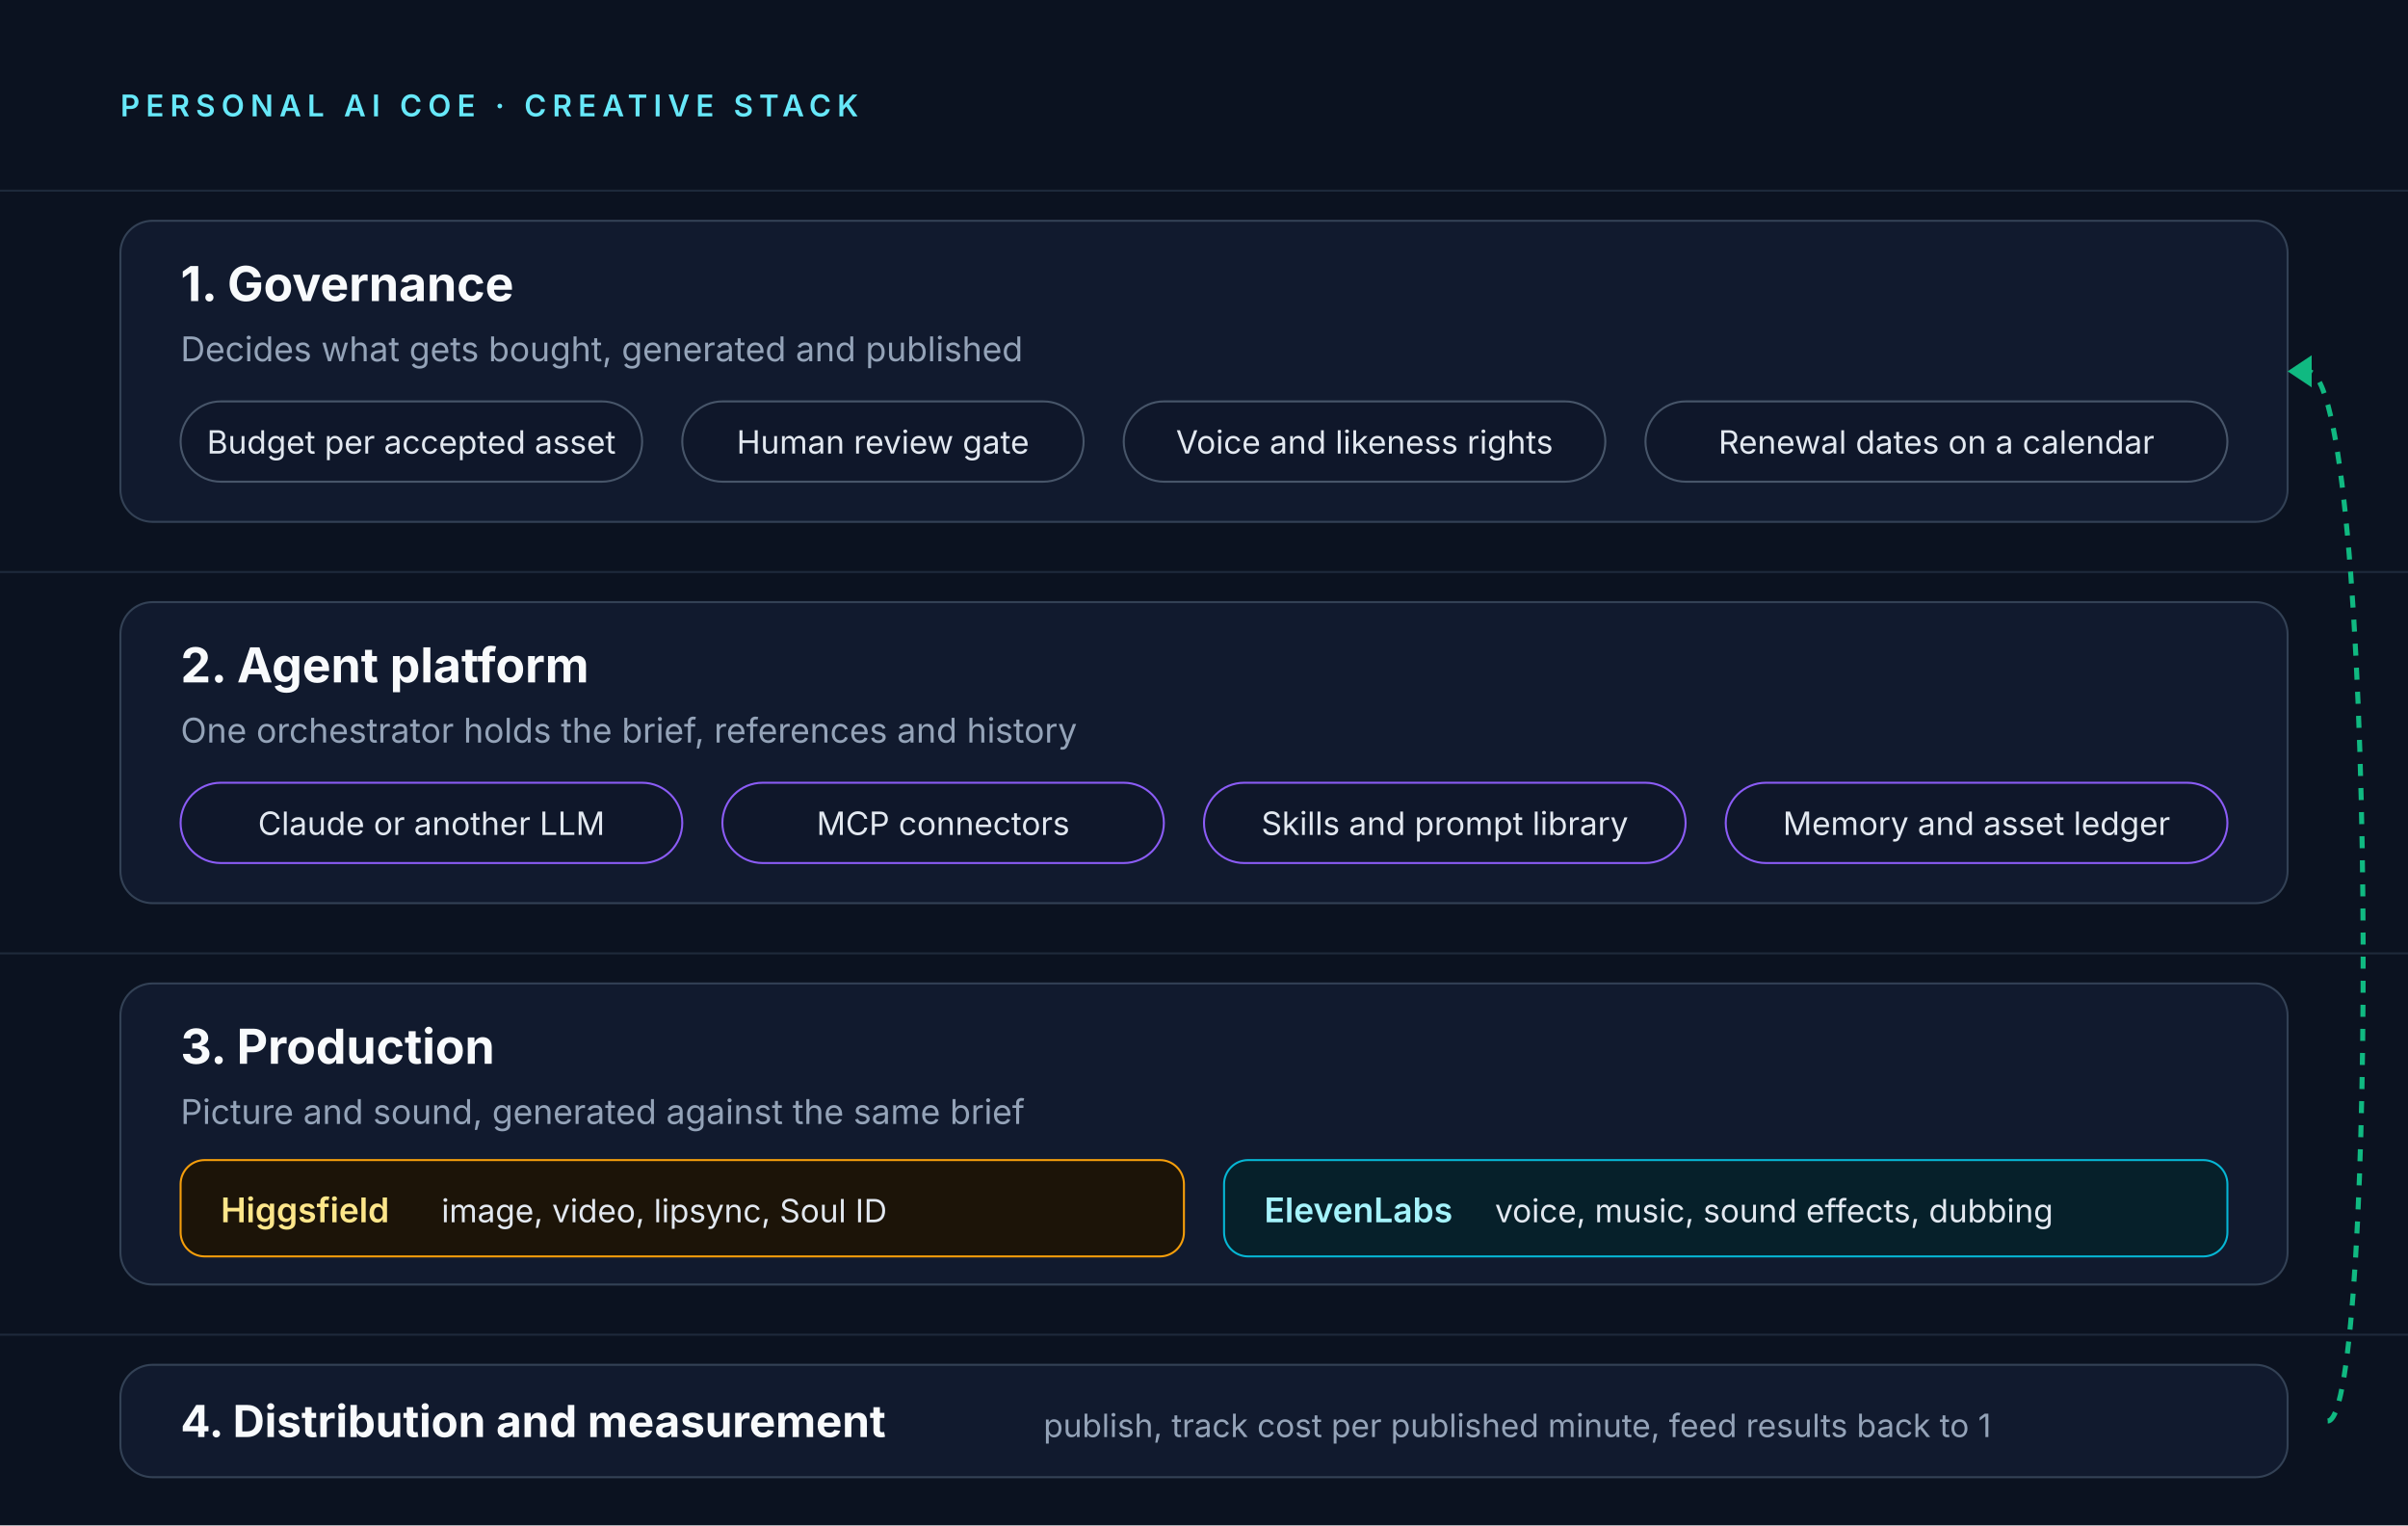
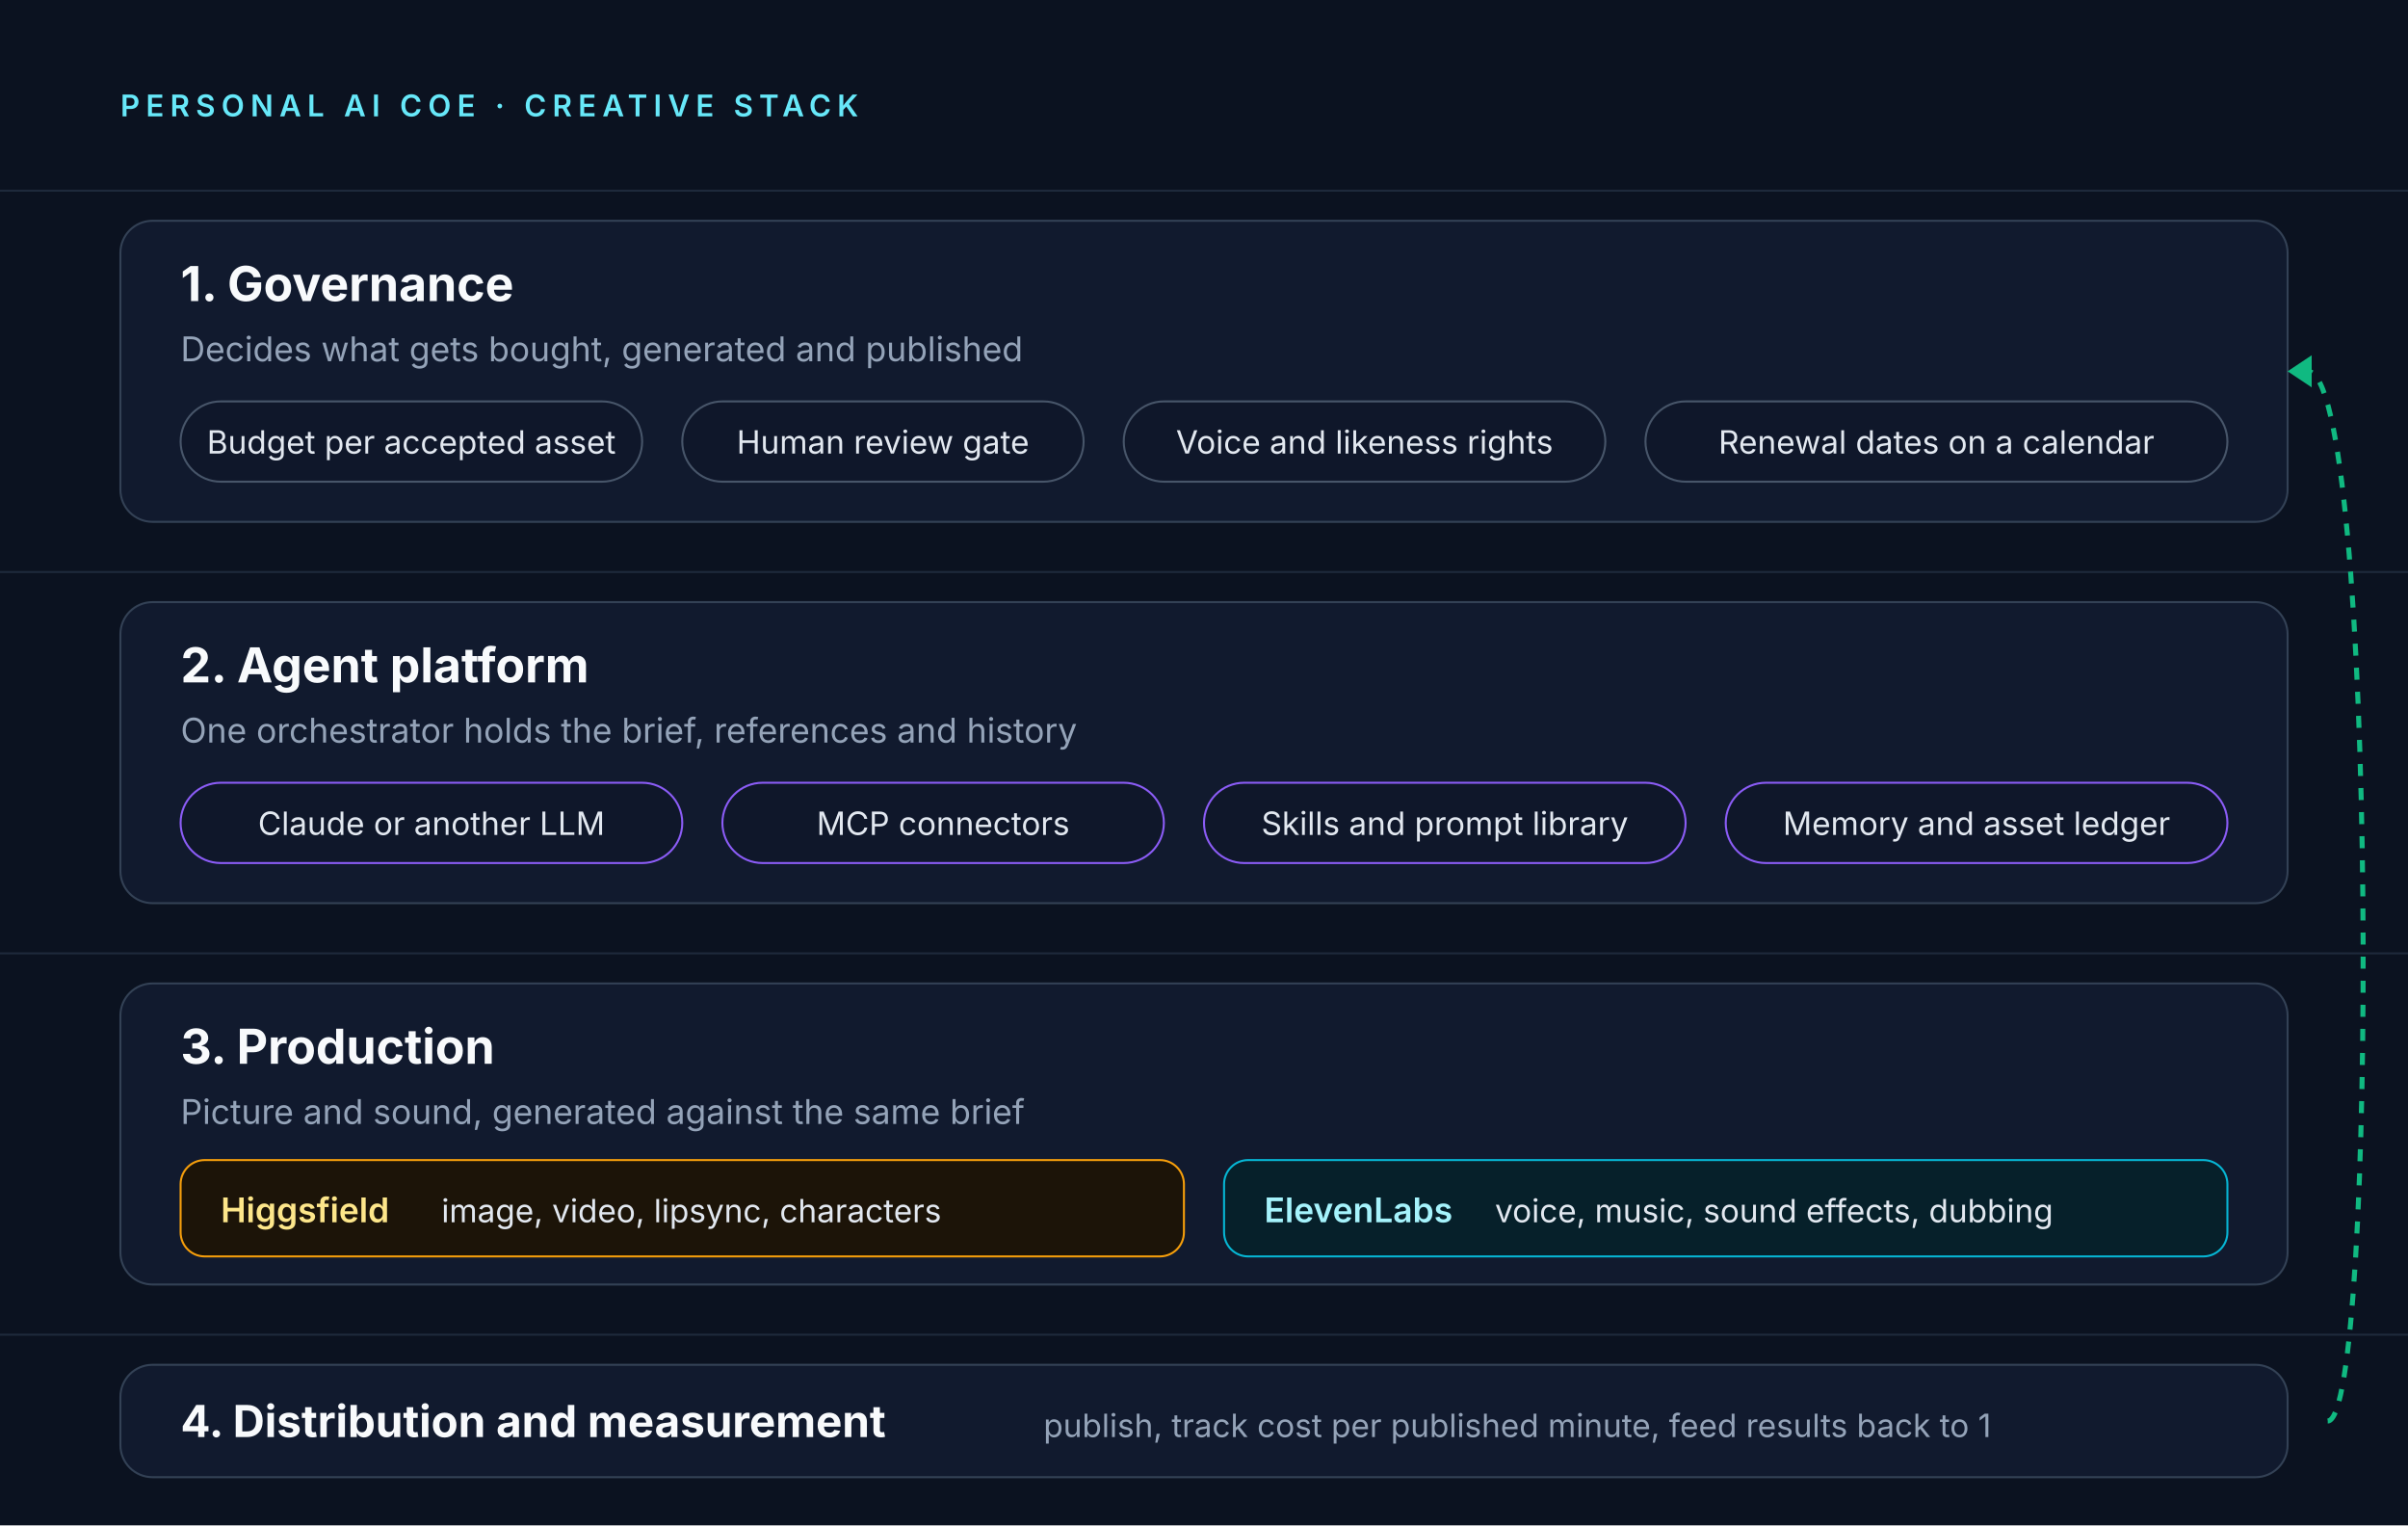
<svg xmlns="http://www.w3.org/2000/svg" viewBox="0 0 1200 760" role="img" aria-labelledby="t d" font-family="Inter, 'Helvetica Neue', Arial, sans-serif">
  <rect width="1200" height="760" fill="#0b1220" />
  <g fill="none" stroke="#1e293b">
    <path d="M0 95H1200M0 285H1200M0 475H1200M0 665H1200" />
  </g>
  <text x="60" y="58" fill="#67e8f9" font-size="15" font-weight="600" letter-spacing="3">PERSONAL AI COE · CREATIVE STACK</text>
  <rect x="60" y="110" width="1080" height="150" rx="16" fill="#111a2e" stroke="#334155" />
  <text x="90" y="150" fill="#f8fafc" font-size="24" font-weight="700">1. Governance</text>
  <text x="90" y="180" fill="#94a3b8" font-size="17">Decides what gets bought, generated and published</text>
  <g font-size="16" fill="#e2e8f0">
    <rect x="90" y="200" width="230" height="40" rx="20" fill="#0f172a" stroke="#475569" />
    <text x="205" y="226" text-anchor="middle">Budget per accepted asset</text>
    <rect x="340" y="200" width="200" height="40" rx="20" fill="#0f172a" stroke="#475569" />
    <text x="440" y="226" text-anchor="middle">Human review gate</text>
    <rect x="560" y="200" width="240" height="40" rx="20" fill="#0f172a" stroke="#475569" />
    <text x="680" y="226" text-anchor="middle">Voice and likeness rights</text>
    <rect x="820" y="200" width="290" height="40" rx="20" fill="#0f172a" stroke="#475569" />
    <text x="965" y="226" text-anchor="middle">Renewal dates on a calendar</text>
  </g>
  <rect x="60" y="300" width="1080" height="150" rx="16" fill="#111a2e" stroke="#334155" />
  <text x="90" y="340" fill="#f8fafc" font-size="24" font-weight="700">2. Agent platform</text>
  <text x="90" y="370" fill="#94a3b8" font-size="17">One orchestrator holds the brief, references and history</text>
  <g font-size="16" fill="#e2e8f0">
    <rect x="90" y="390" width="250" height="40" rx="20" fill="#0f172a" stroke="#8b5cf6" />
    <text x="215" y="416" text-anchor="middle">Claude or another LLM</text>
    <rect x="360" y="390" width="220" height="40" rx="20" fill="#0f172a" stroke="#8b5cf6" />
    <text x="470" y="416" text-anchor="middle">MCP connectors</text>
    <rect x="600" y="390" width="240" height="40" rx="20" fill="#0f172a" stroke="#8b5cf6" />
    <text x="720" y="416" text-anchor="middle">Skills and prompt library</text>
    <rect x="860" y="390" width="250" height="40" rx="20" fill="#0f172a" stroke="#8b5cf6" />
    <text x="985" y="416" text-anchor="middle">Memory and asset ledger</text>
  </g>
  <rect x="60" y="490" width="1080" height="150" rx="16" fill="#111a2e" stroke="#334155" />
  <text x="90" y="530" fill="#f8fafc" font-size="24" font-weight="700">3. Production</text>
  <text x="90" y="560" fill="#94a3b8" font-size="17">Picture and sound, generated against the same brief</text>
  <rect x="90" y="578" width="500" height="48" rx="12" fill="#1c1408" stroke="#f59e0b" />
  <text x="110" y="609" fill="#fde68a" font-size="17" font-weight="600">Higgsfield</text>
-   <text x="220" y="609" fill="#e2e8f0" font-size="16">image, video, lipsync, Soul ID</text>
+   <text x="220" y="609" fill="#e2e8f0" font-size="16">image, video, lipsync, characters</text>
  <rect x="610" y="578" width="500" height="48" rx="12" fill="#06202a" stroke="#06b6d4" />
  <text x="630" y="609" fill="#a5f3fc" font-size="17" font-weight="600">ElevenLabs</text>
  <text x="745" y="609" fill="#e2e8f0" font-size="16">voice, music, sound effects, dubbing</text>
  <rect x="60" y="680" width="1080" height="56" rx="16" fill="#111a2e" stroke="#334155" />
  <text x="90" y="716" fill="#f8fafc" font-size="22" font-weight="700">4. Distribution and measurement</text>
  <text x="520" y="716" fill="#94a3b8" font-size="16">publish, track cost per published minute, feed results back to 1</text>
  <path d="M1160 708 C1185 708 1185 185 1150 185" fill="none" stroke="#10b981" stroke-width="2.5" stroke-dasharray="6 6" />
  <path d="M1152 177 L1140 185 L1152 193 Z" fill="#10b981" />
</svg>
